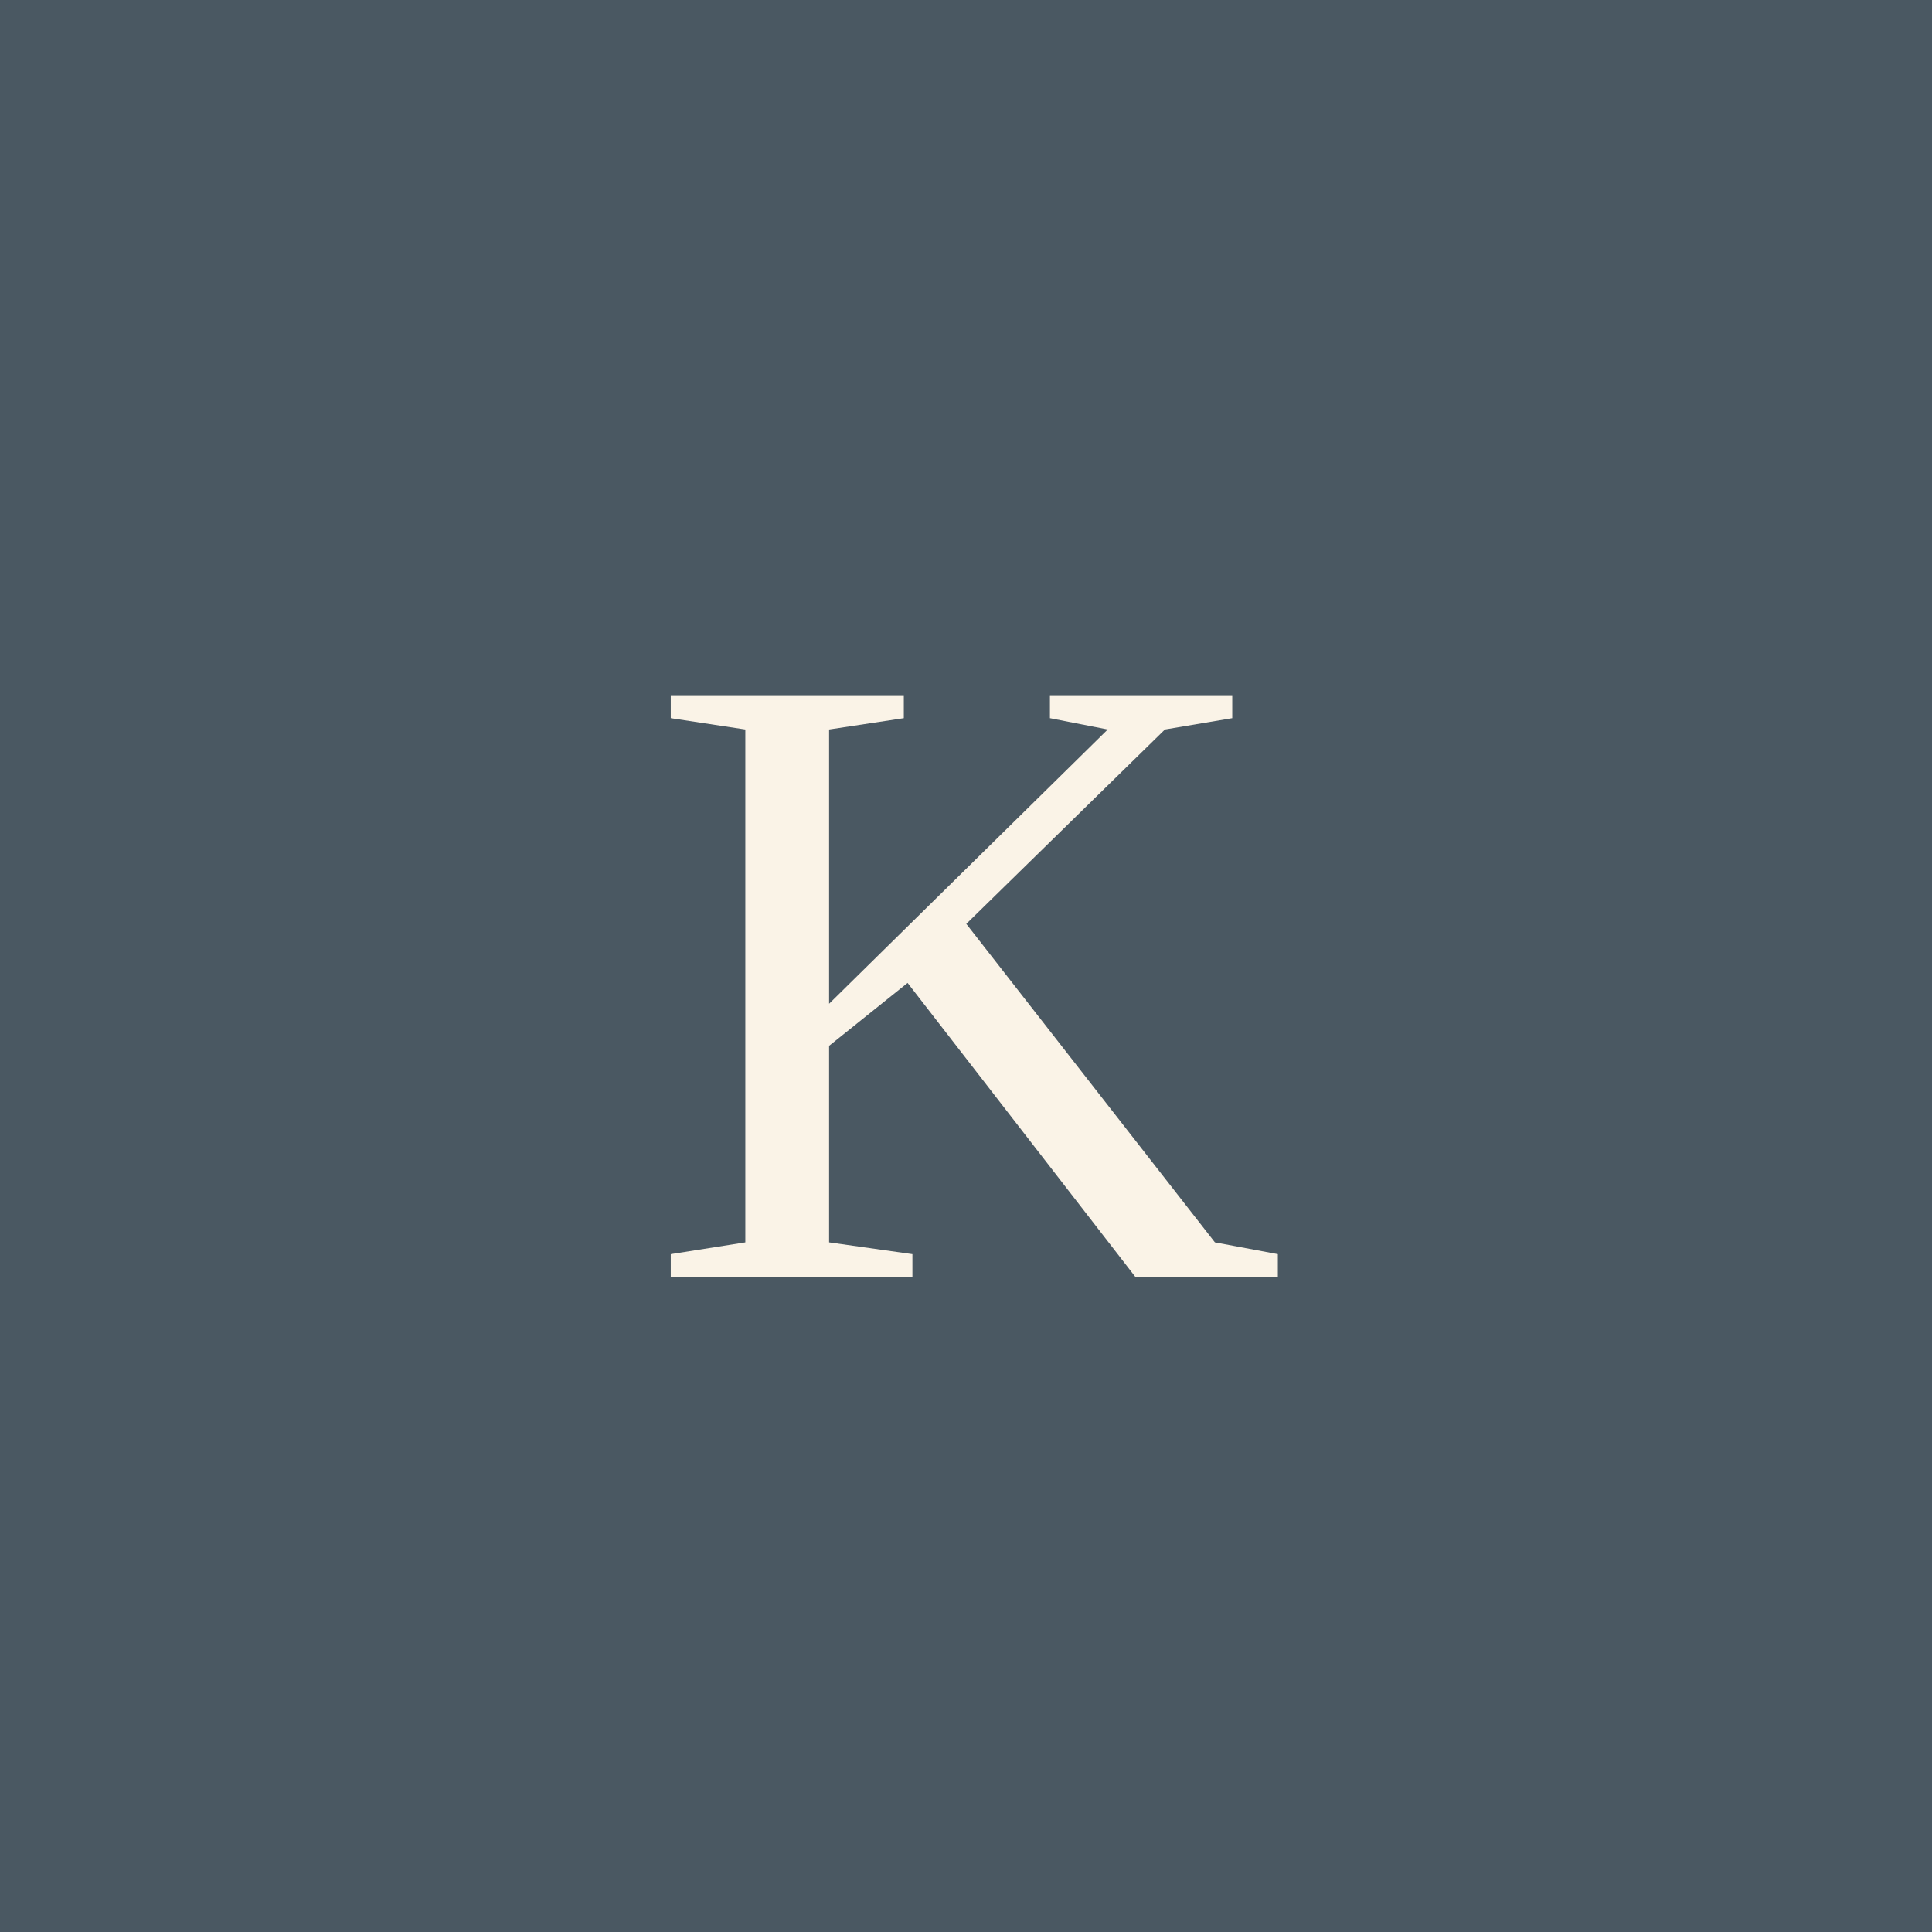
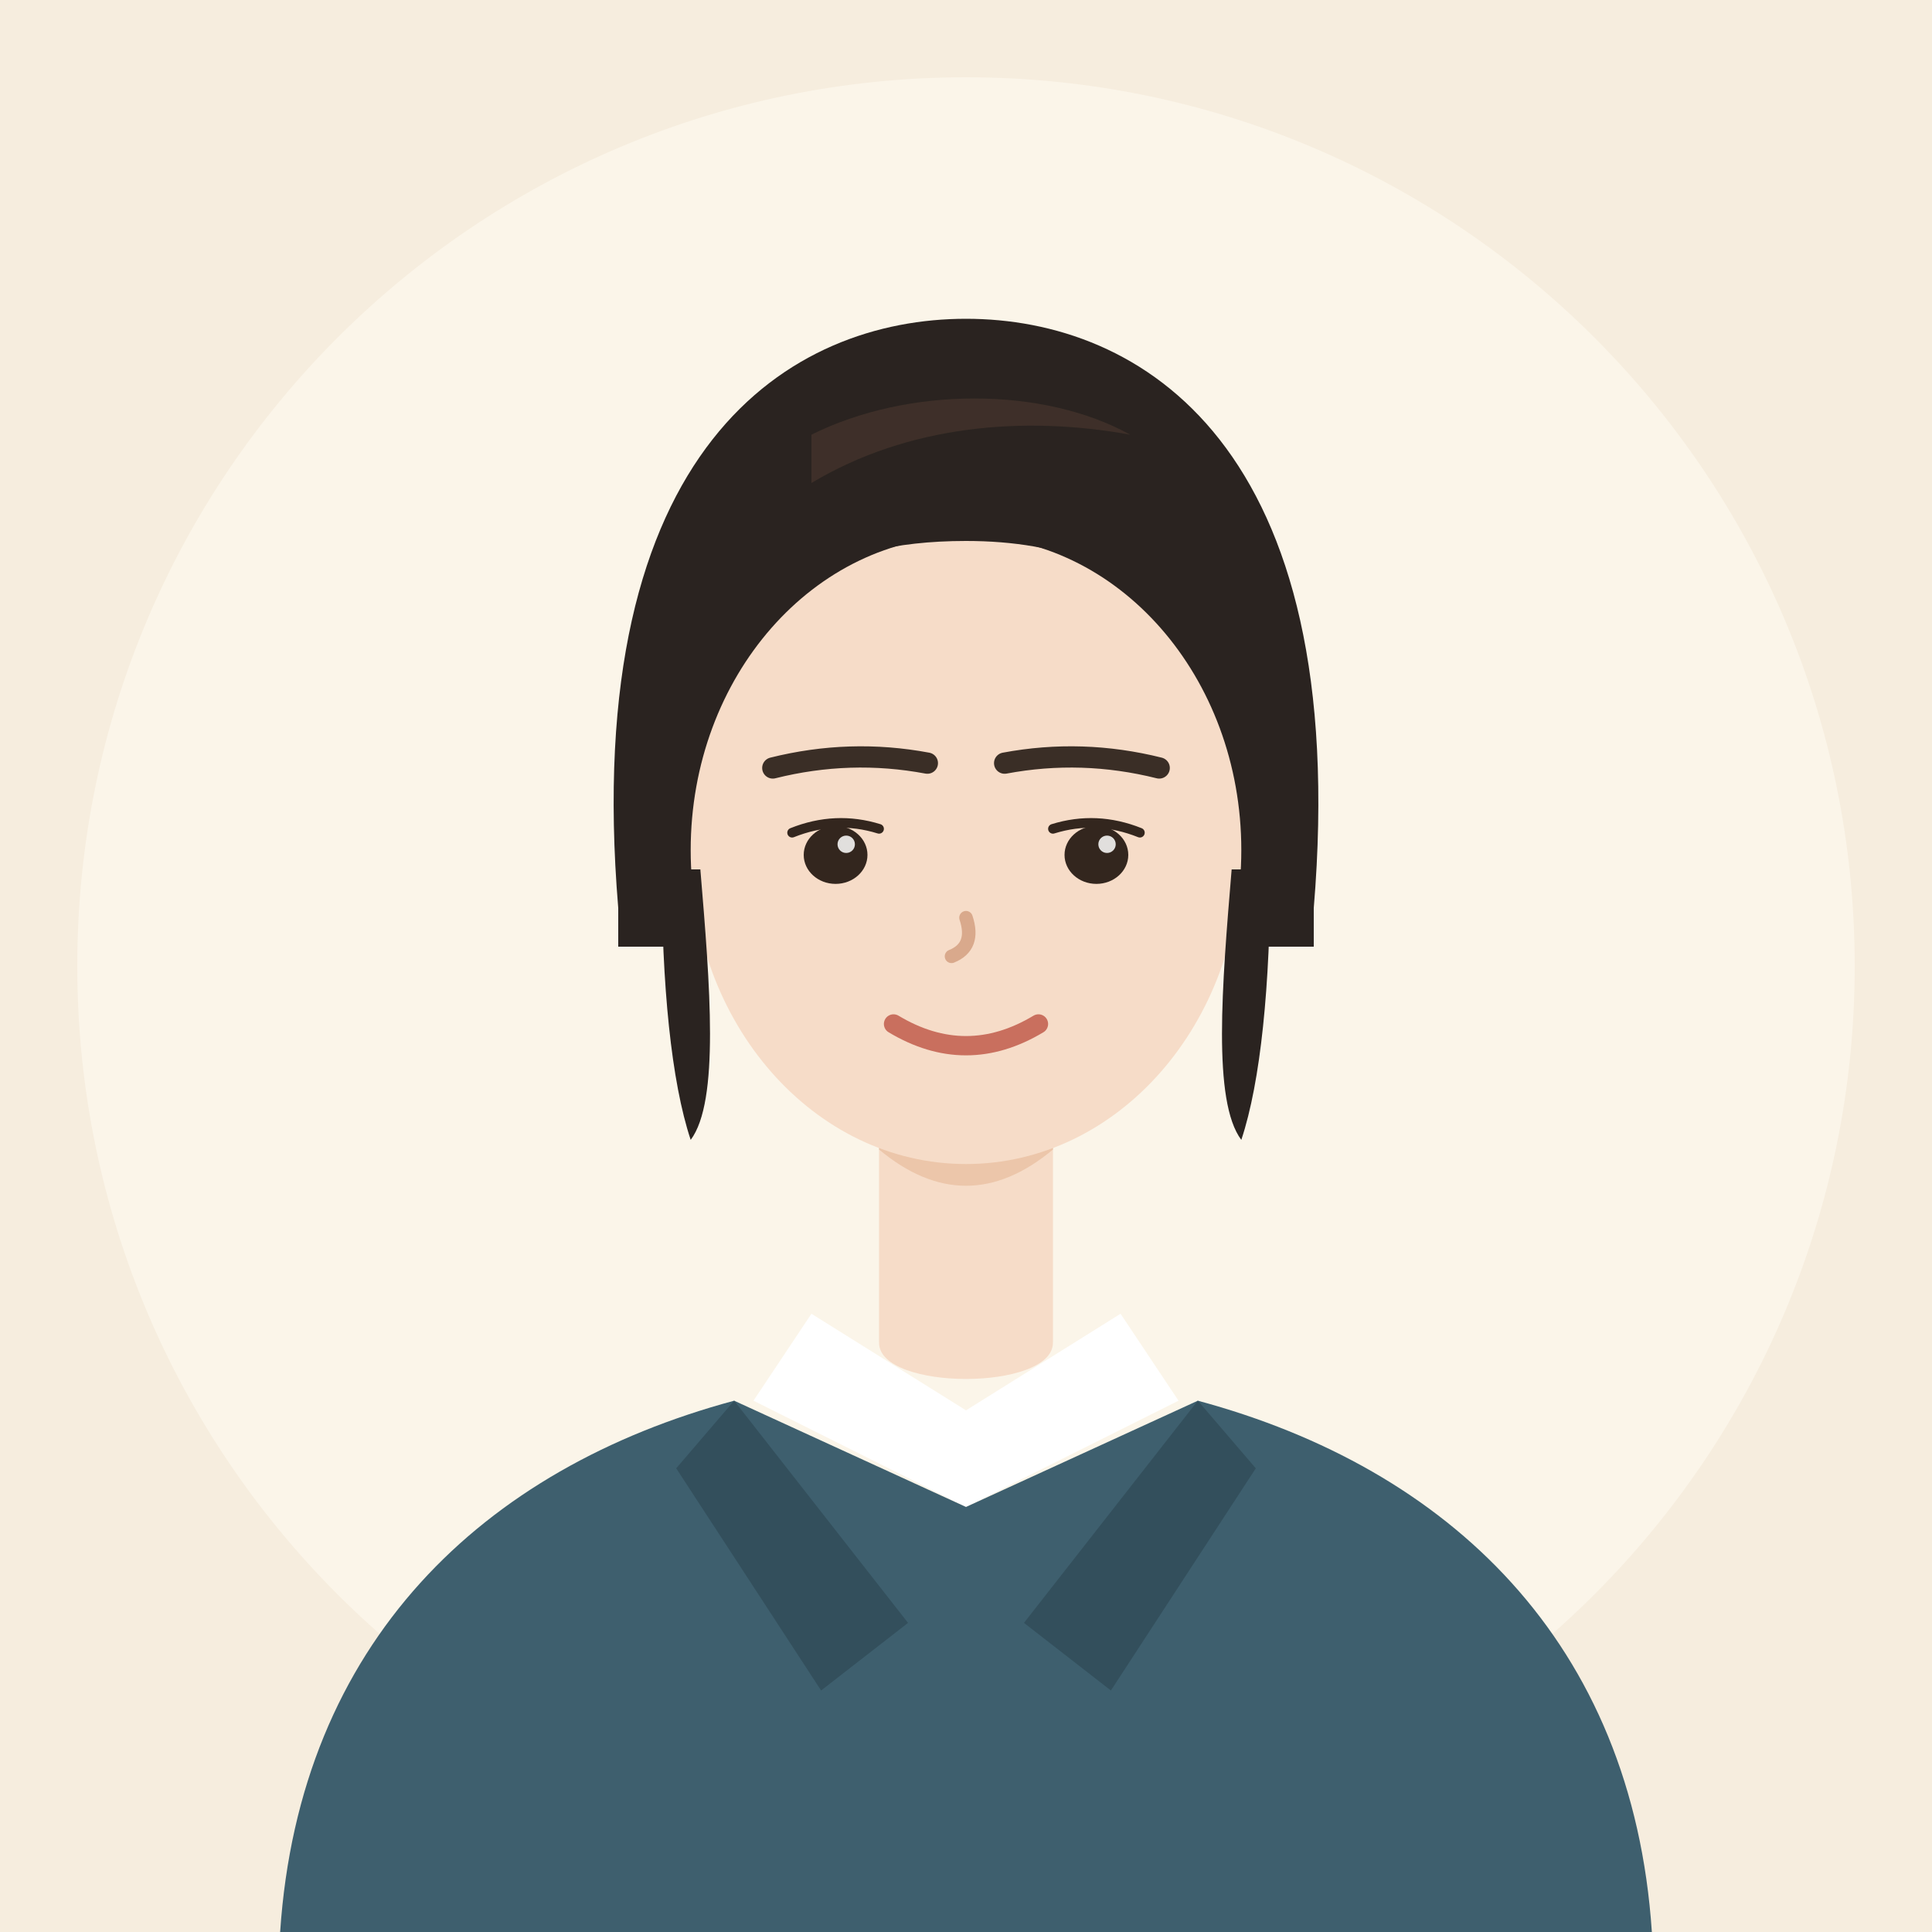
- <svg xmlns="http://www.w3.org/2000/svg" width="200" height="200" viewBox="0 0 200 200">
-   <rect width="200" height="200" fill="#4A5862" />
-   <text x="100" y="100" dy="0.35em" text-anchor="middle" font-family="Georgia, 'Times New Roman', serif" font-size="92" fill="#FAF3E7">K</text>
+ <svg xmlns="http://www.w3.org/2000/svg" viewBox="0 0 200 200">
+   <rect width="200" height="200" fill="#F6EDDE" />
+   <circle cx="100" cy="100" r="92" fill="#FBF5E9" />
+   <path d="M64 94 C60 46 82 33 100 33 C118 33 140 46 136 94 L136 98 L64 98 Z" fill="#2A2320" />
+   <path d="M78 145 L100 156 L122 145 L116 136 L100 146 L84 136 Z" fill="#FFFFFF" />
+   <path d="M29 200 C31 170 50 152 76 145 L100 156 L124 145 C150 152 169 170 171 200 Z" fill="#3E5F6E" />
+   <path d="M76 145 L94 168 L85 175 L70 152 Z" fill="#334F5C" />
+   <path d="M124 145 L106 168 L115 175 L130 152 Z" fill="#334F5C" />
+   <path d="M91 110 h18 v29 c0 5 -18 5 -18 0 Z" fill="#F6DCC8" />
+   <path d="M91 110 h18 v9 c-6 5 -12 5 -18 0 Z" fill="#ECC6AA" />
+   <ellipse cx="100" cy="88" rx="28.5" ry="32.5" fill="#F6DCC8" />
+   <path d="M68.5 90 C68.5 102 69.5 112 71.5 118 C74.5 114 73.5 102 72.5 90 Z" fill="#2A2320" />
+   <path d="M131.5 90 C131.5 102 130.5 112 128.5 118 C125.5 114 126.5 102 127.5 90 Z" fill="#2A2320" />
+   <path d="M67.5 92 C63 46 84 35 100 35 C116 35 137 46 132.5 92 C129 68 120 56 100 56 C85 56 77.5 62 73 72 C69.5 80 68.5 86 67.5 92 Z" fill="#2A2320" />
+   <path d="M84 45 C94 40 108 40 117 45 C106 43 94 44 84 50 Z" fill="#46352C" opacity=".7" />
+   <path d="M80 79.5 Q88 77.5 96 79" stroke="#3A2E26" stroke-width="2.2" fill="none" stroke-linecap="round" />
+   <path d="M104 79 Q112 77.5 120 79.5" stroke="#3A2E26" stroke-width="2.2" fill="none" stroke-linecap="round" />
+   <ellipse cx="86.5" cy="88.5" rx="3.3" ry="3" fill="#33261E" />
+   <ellipse cx="113.5" cy="88.5" rx="3.3" ry="3" fill="#33261E" />
+   <circle cx="87.6" cy="87.4" r=".9" fill="#FFFFFF" opacity=".85" />
+   <circle cx="114.6" cy="87.4" r=".9" fill="#FFFFFF" opacity=".85" />
+   <path d="M82 86.2 Q86.5 84.4 91 85.8" stroke="#33261E" stroke-width="1" fill="none" stroke-linecap="round" />
+   <path d="M109 85.8 Q113.5 84.4 118 86.2" stroke="#33261E" stroke-width="1" fill="none" stroke-linecap="round" />
+   <path d="M100 95 q1 3 -1.5 4" stroke="#D9A98C" stroke-width="1.4" fill="none" stroke-linecap="round" />
+   <path d="M92.5 106 q7.5 4.5 15 0" stroke="#C96F5E" stroke-width="2" fill="none" stroke-linecap="round" />
</svg>
